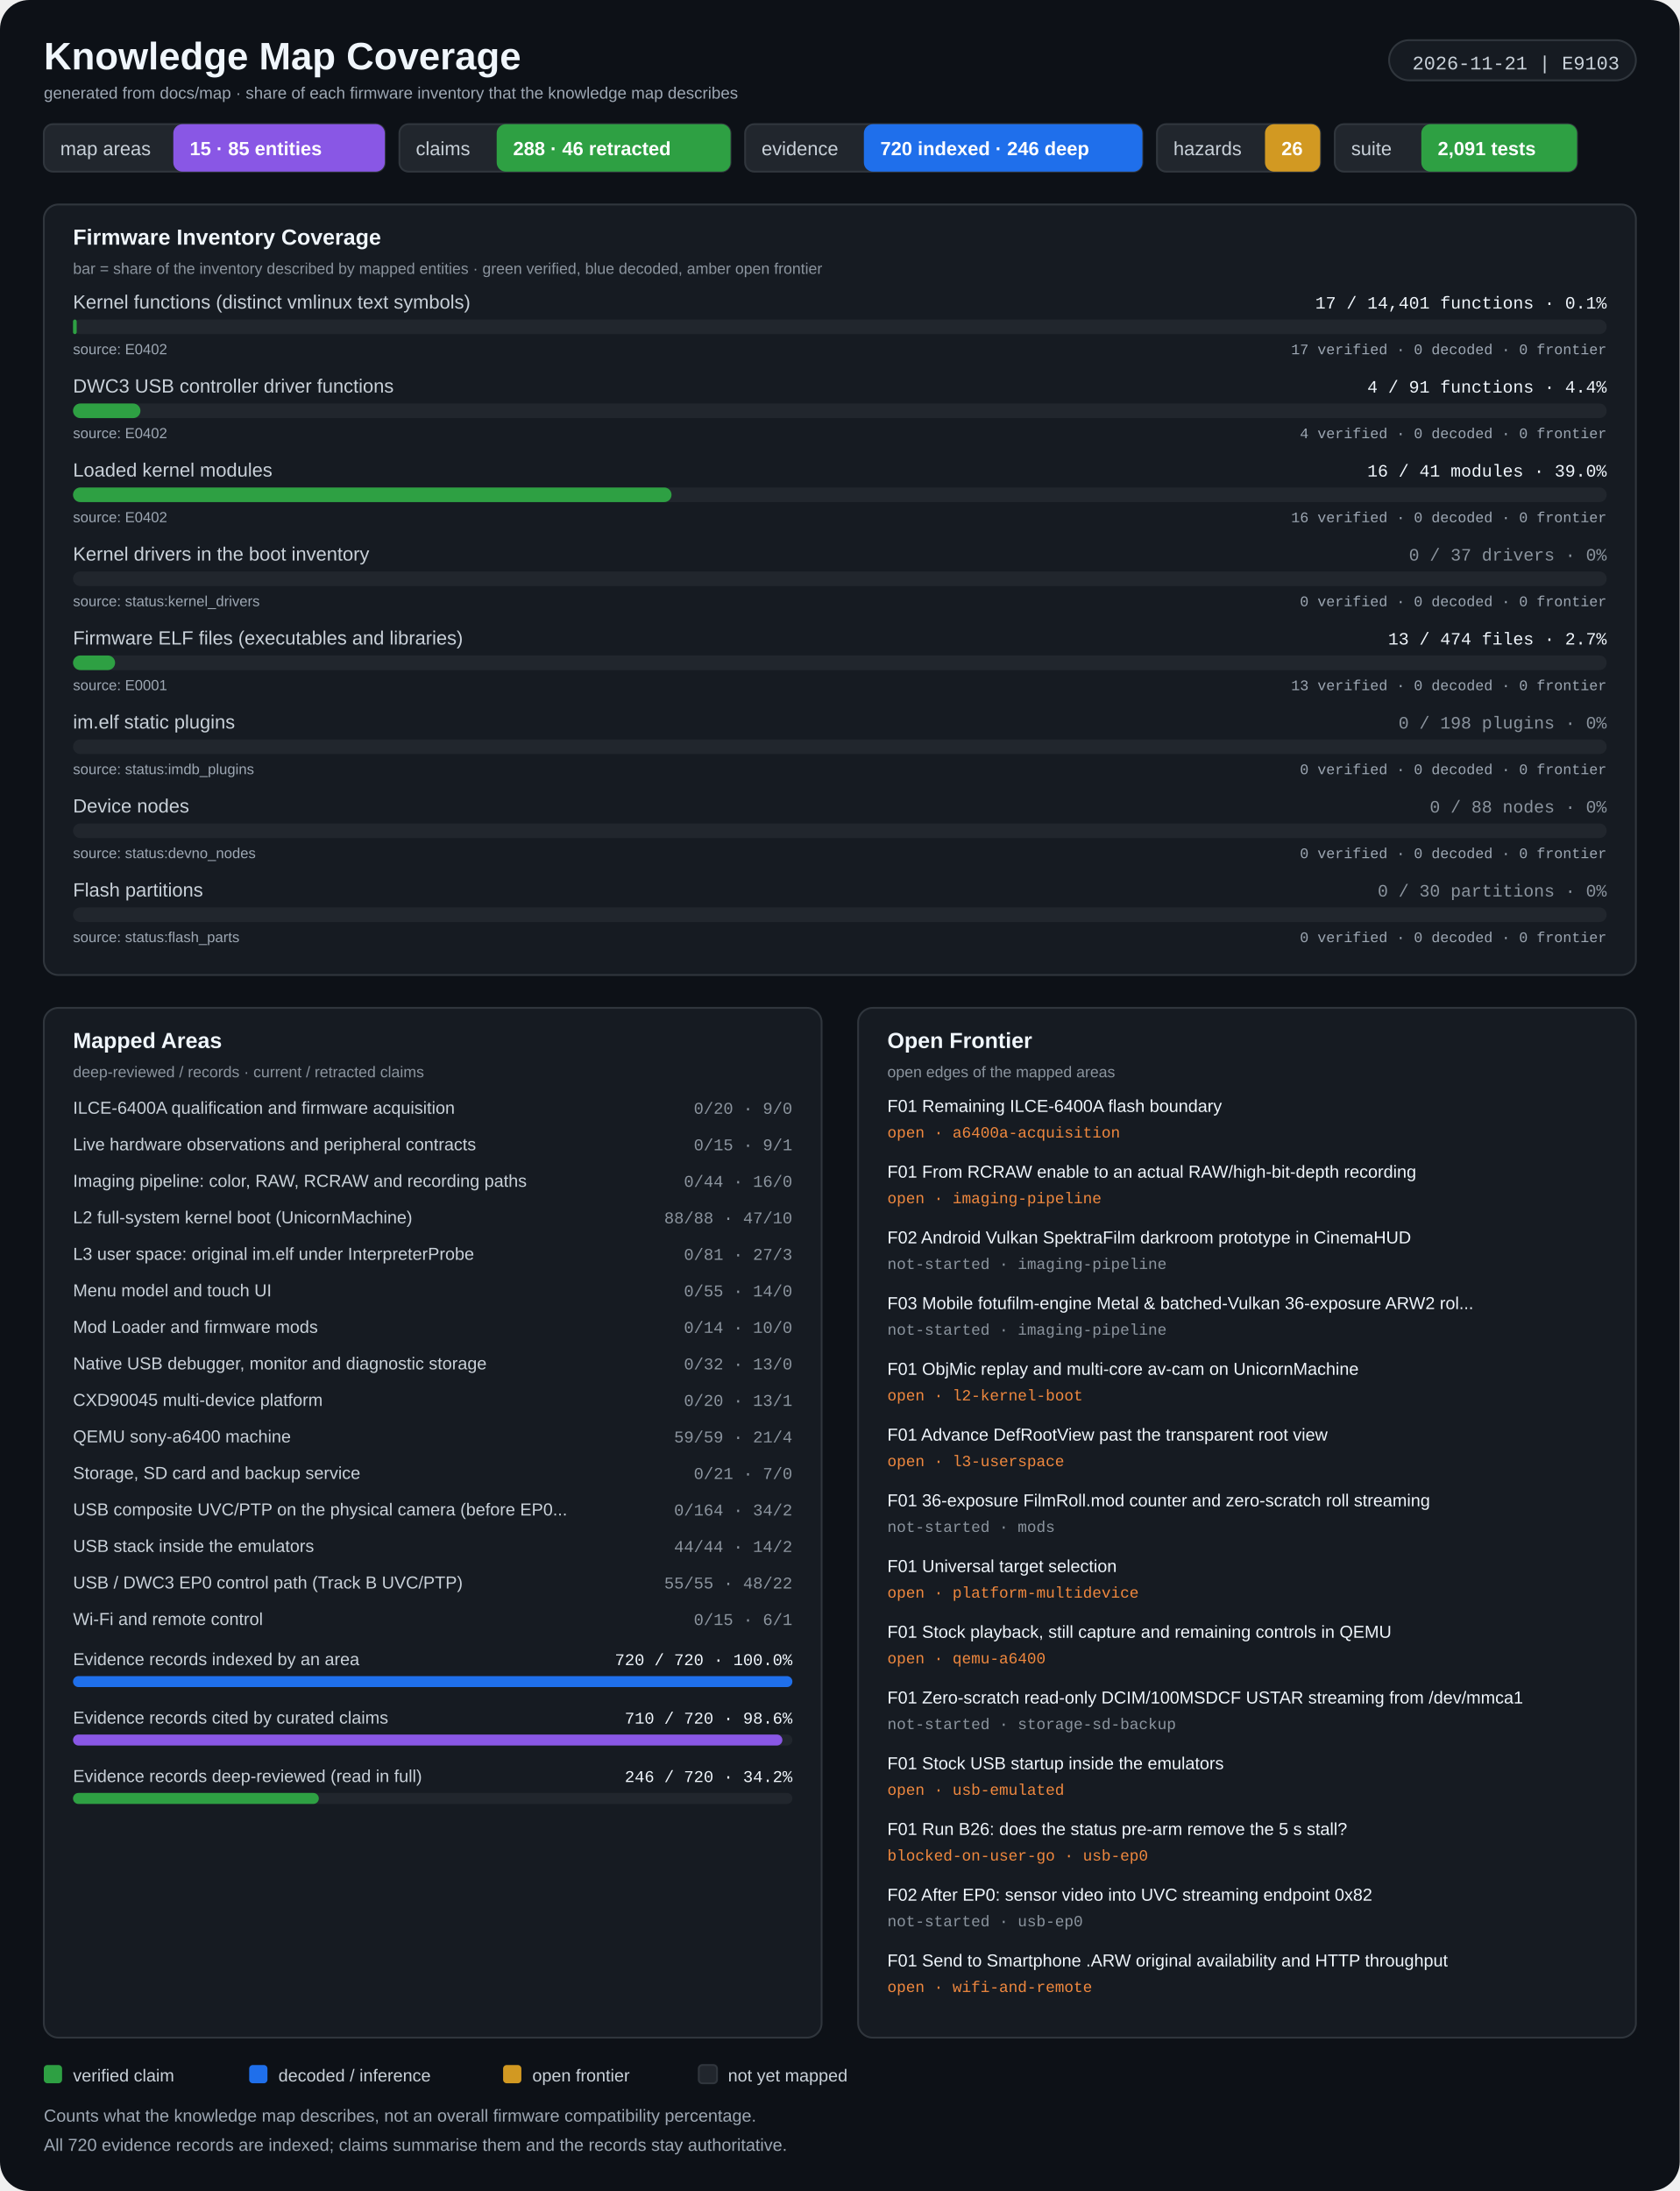
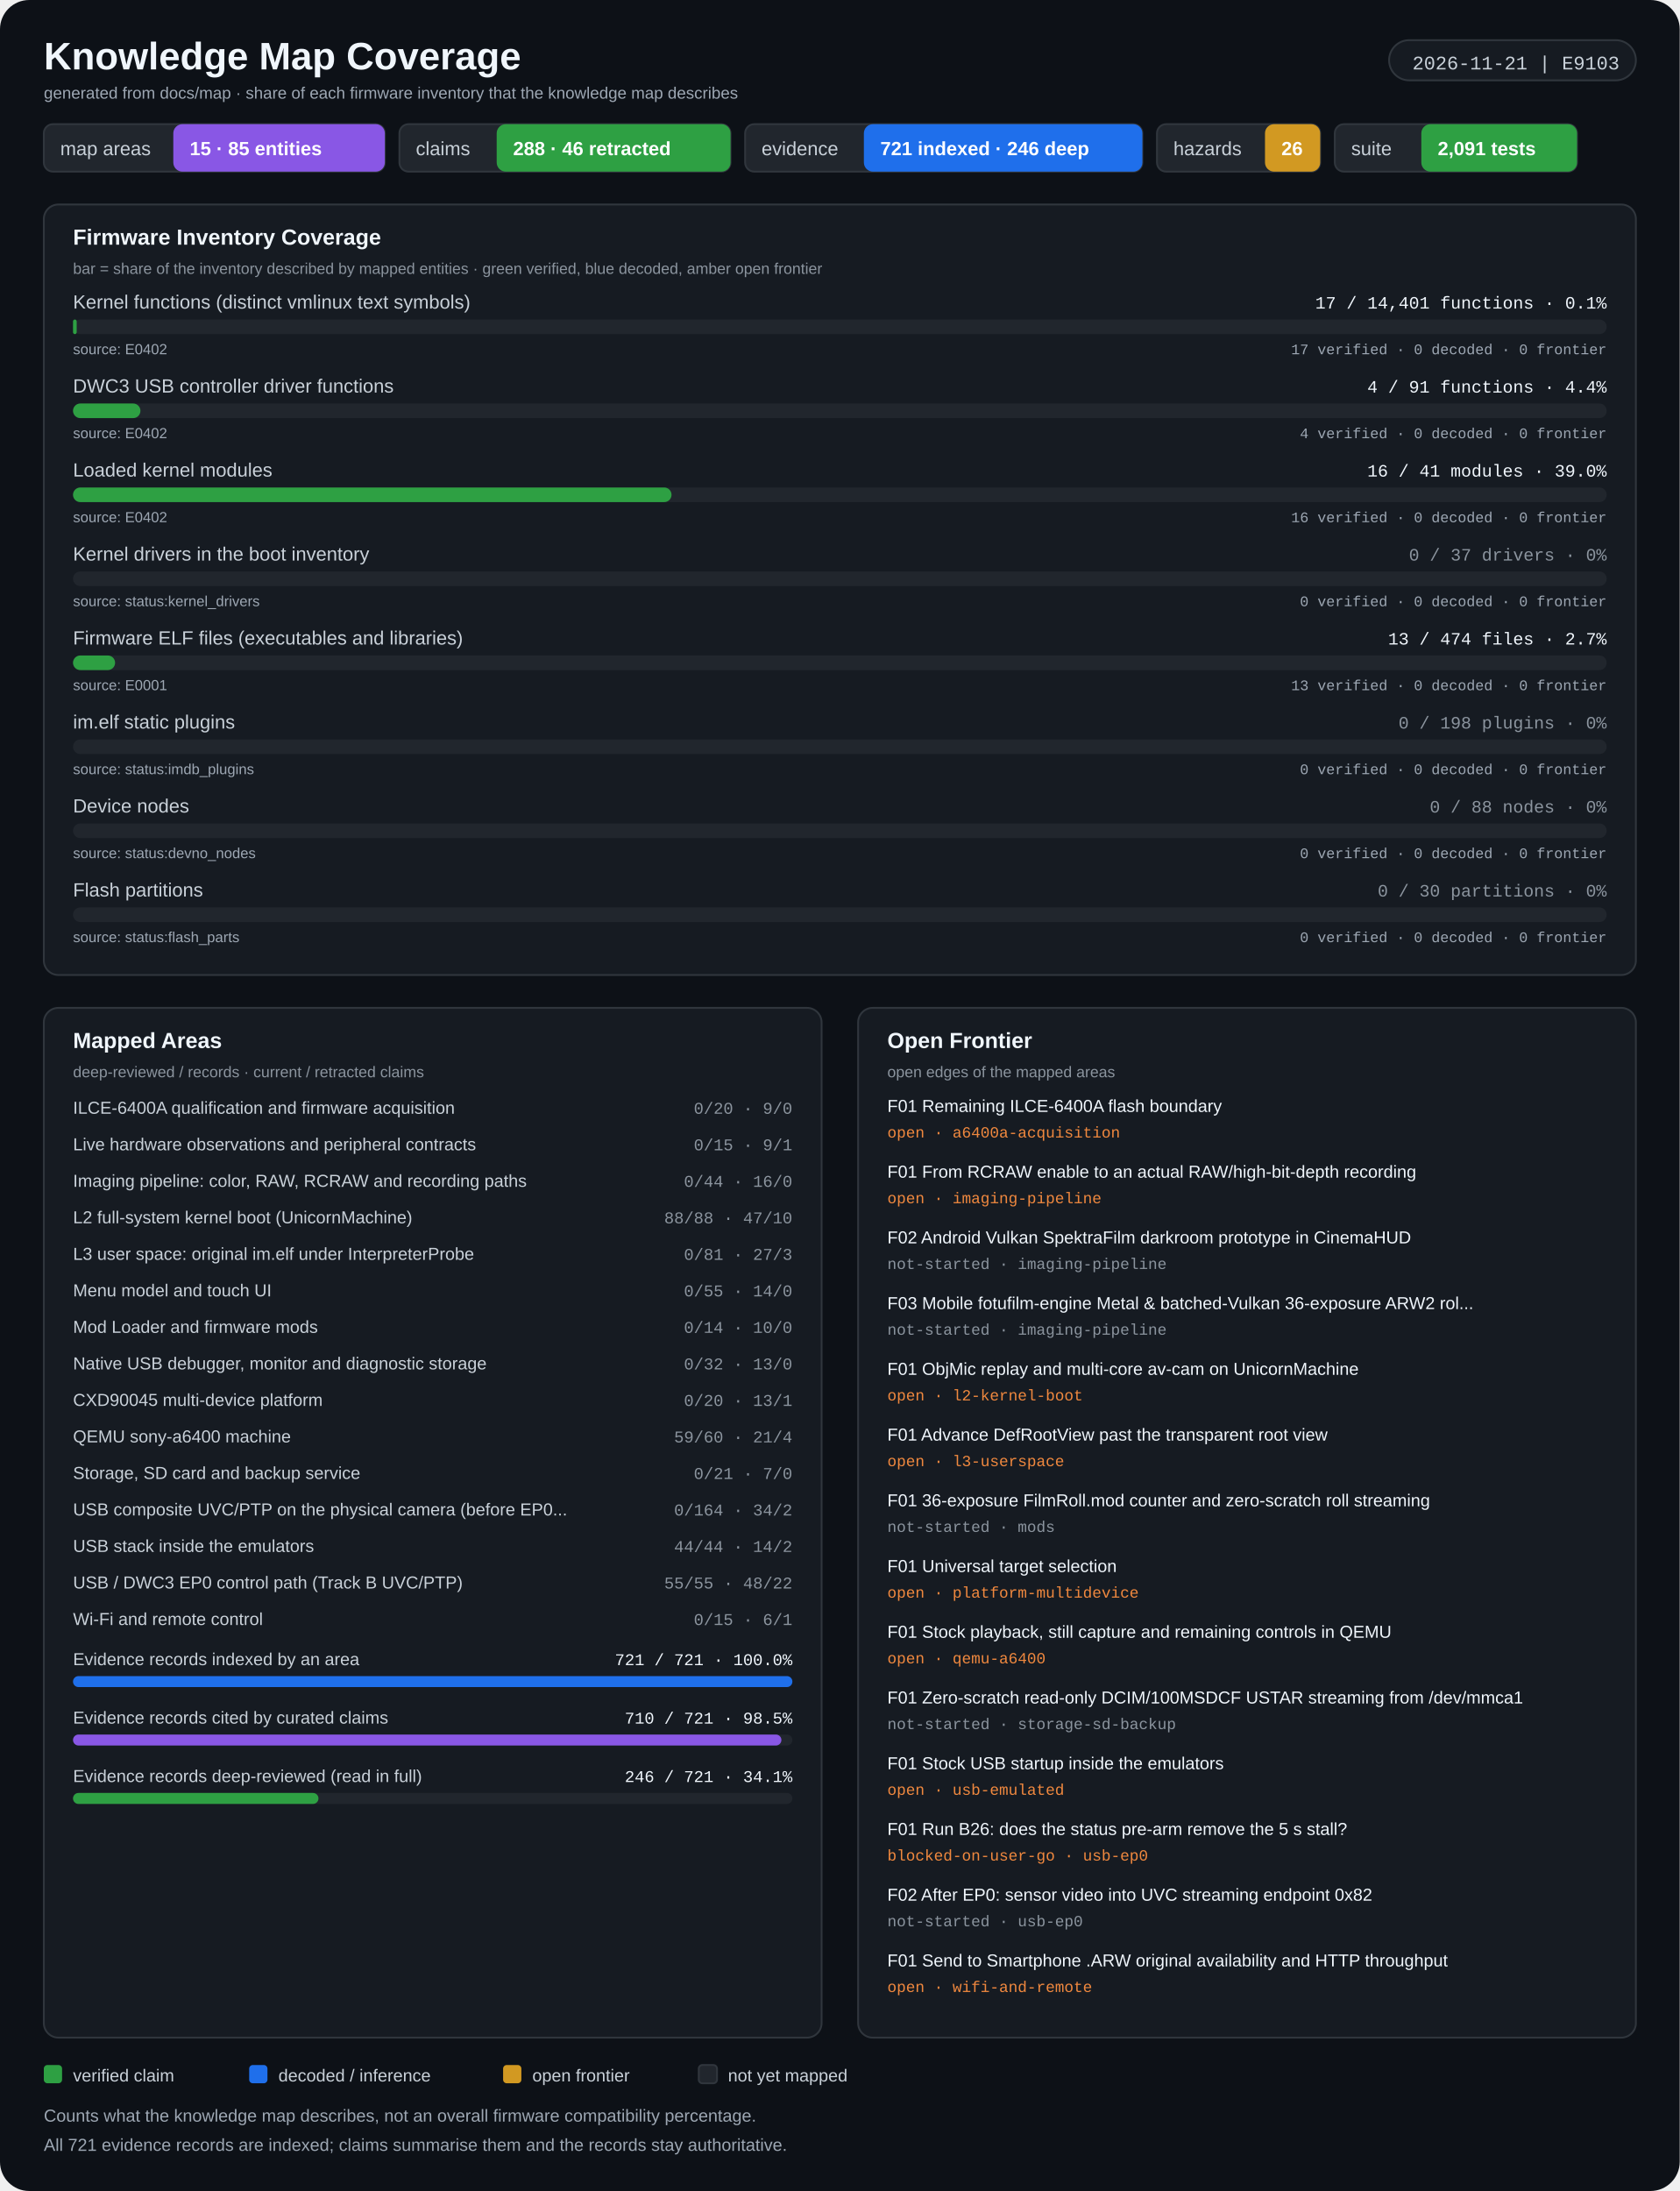
<svg xmlns="http://www.w3.org/2000/svg" width="920" height="1200" viewBox="0 0 920 1200" role="img" aria-labelledby="title desc">
  <rect width="920" height="1200" rx="16" fill="#0d1117" />
  <g>
    <text x="24" y="38" fill="#f0f6fc" font-size="21" font-weight="700" font-family="Segoe UI, Arial, sans-serif" text-anchor="start">Knowledge Map Coverage</text>
    <text x="24" y="54" fill="#9da7b3" font-size="9" font-weight="400" font-family="Segoe UI, Arial, sans-serif" text-anchor="start">generated from docs/map · share of each firmware inventory that the knowledge map describes</text>
    <rect x="760.82" y="22" width="135.18" height="22" rx="11" fill="#161b22" stroke="#30363d" stroke-width="1" />
    <text x="887" y="38" fill="#c9d1d9" font-size="10.5" font-weight="400" font-family="Consolas, 'Courier New', monospace" text-anchor="end">2026-11-21 | E9103</text>
    <rect x="24" y="68" width="186.763" height="26" rx="5" fill="#21262d" stroke="#30363d" stroke-width="1" />
    <rect x="94.92" y="68" width="115.843" height="26" rx="5" fill="#8957e5" />
    <text x="33" y="85" fill="#c9d1d9" font-size="10.5" font-weight="400" font-family="Segoe UI, Arial, sans-serif" text-anchor="start">map areas</text>
    <text x="103.92" y="85" fill="#ffffff" font-size="10.5" font-weight="700" font-family="Segoe UI, Arial, sans-serif" text-anchor="start">15 · 85 entities</text>
    <rect x="218.763" y="68" width="181.354" height="26" rx="5" fill="#21262d" stroke="#30363d" stroke-width="1" />
    <rect x="272.043" y="68" width="128.074" height="26" rx="5" fill="#2ea043" />
    <text x="227.763" y="85" fill="#c9d1d9" font-size="10.5" font-weight="400" font-family="Segoe UI, Arial, sans-serif" text-anchor="start">claims</text>
    <text x="281.043" y="85" fill="#ffffff" font-size="10.5" font-weight="700" font-family="Segoe UI, Arial, sans-serif" text-anchor="start">288 · 46 retracted</text>
    <rect x="408.117" y="68" width="217.574" height="26" rx="5" fill="#21262d" stroke="#30363d" stroke-width="1" />
    <rect x="473.157" y="68" width="152.534" height="26" rx="5" fill="#1f6feb" />
    <text x="417.117" y="85" fill="#c9d1d9" font-size="10.5" font-weight="400" font-family="Segoe UI, Arial, sans-serif" text-anchor="start">evidence</text>
-     <text x="482.157" y="85" fill="#ffffff" font-size="10.5" font-weight="700" font-family="Segoe UI, Arial, sans-serif" text-anchor="start">720 indexed · 246 deep</text>
+     <text x="482.157" y="85" fill="#ffffff" font-size="10.5" font-weight="700" font-family="Segoe UI, Arial, sans-serif" text-anchor="start">721 indexed · 246 deep</text>
    <rect x="633.691" y="68" width="89.39" height="26" rx="5" fill="#21262d" stroke="#30363d" stroke-width="1" />
    <rect x="692.851" y="68" width="30.23" height="26" rx="5" fill="#d29922" />
    <text x="642.691" y="85" fill="#c9d1d9" font-size="10.5" font-weight="400" font-family="Segoe UI, Arial, sans-serif" text-anchor="start">hazards</text>
    <text x="701.851" y="85" fill="#ffffff" font-size="10.5" font-weight="700" font-family="Segoe UI, Arial, sans-serif" text-anchor="start">26</text>
    <rect x="731.082" y="68" width="132.667" height="26" rx="5" fill="#21262d" stroke="#30363d" stroke-width="1" />
    <rect x="778.482" y="68" width="85.267" height="26" rx="5" fill="#2ea043" />
    <text x="740.082" y="85" fill="#c9d1d9" font-size="10.5" font-weight="400" font-family="Segoe UI, Arial, sans-serif" text-anchor="start">suite</text>
    <text x="787.482" y="85" fill="#ffffff" font-size="10.5" font-weight="700" font-family="Segoe UI, Arial, sans-serif" text-anchor="start">2,091 tests</text>
    <rect x="24" y="112" width="872" height="422" rx="8" fill="#161b22" stroke="#30363d" stroke-width="1" />
    <text x="40" y="134" fill="#f0f6fc" font-size="12" font-weight="700" font-family="Segoe UI, Arial, sans-serif" text-anchor="start">Firmware Inventory Coverage</text>
    <text x="40" y="150" fill="#8b949e" font-size="8.5" font-weight="400" font-family="Segoe UI, Arial, sans-serif" text-anchor="start">bar = share of the inventory described by mapped entities · green verified, blue decoded, amber open frontier</text>
    <text x="40" y="169" fill="#c9d1d9" font-size="10.5" font-weight="400" font-family="Segoe UI, Arial, sans-serif" text-anchor="start">Kernel functions (distinct vmlinux text symbols)</text>
    <text x="880" y="169" fill="#f0f6fc" font-size="9.5" font-weight="400" font-family="Consolas, 'Courier New', monospace" text-anchor="end">17 / 14,401 functions · 0.1%</text>
    <rect x="40" y="175" width="840" height="8" rx="4" fill="#21262d" />
    <rect x="40" y="175" width="2" height="8" rx="1" fill="#2ea043" />
    <text x="40" y="194" fill="#9da7b3" font-size="8" font-weight="400" font-family="Segoe UI, Arial, sans-serif" text-anchor="start">source: E0402</text>
    <text x="880" y="194" fill="#9da7b3" font-size="8" font-weight="400" font-family="Consolas, 'Courier New', monospace" text-anchor="end">17 verified · 0 decoded · 0 frontier</text>
    <text x="40" y="215" fill="#c9d1d9" font-size="10.5" font-weight="400" font-family="Segoe UI, Arial, sans-serif" text-anchor="start">DWC3 USB controller driver functions</text>
    <text x="880" y="215" fill="#f0f6fc" font-size="9.5" font-weight="400" font-family="Consolas, 'Courier New', monospace" text-anchor="end">4 / 91 functions · 4.4%</text>
    <rect x="40" y="221" width="840" height="8" rx="4" fill="#21262d" />
    <rect x="40" y="221" width="36.923" height="8" rx="4" fill="#2ea043" />
    <text x="40" y="240" fill="#9da7b3" font-size="8" font-weight="400" font-family="Segoe UI, Arial, sans-serif" text-anchor="start">source: E0402</text>
    <text x="880" y="240" fill="#9da7b3" font-size="8" font-weight="400" font-family="Consolas, 'Courier New', monospace" text-anchor="end">4 verified · 0 decoded · 0 frontier</text>
    <text x="40" y="261" fill="#c9d1d9" font-size="10.5" font-weight="400" font-family="Segoe UI, Arial, sans-serif" text-anchor="start">Loaded kernel modules</text>
    <text x="880" y="261" fill="#f0f6fc" font-size="9.5" font-weight="400" font-family="Consolas, 'Courier New', monospace" text-anchor="end">16 / 41 modules · 39.0%</text>
    <rect x="40" y="267" width="840" height="8" rx="4" fill="#21262d" />
    <rect x="40" y="267" width="327.805" height="8" rx="4" fill="#2ea043" />
    <text x="40" y="286" fill="#9da7b3" font-size="8" font-weight="400" font-family="Segoe UI, Arial, sans-serif" text-anchor="start">source: E0402</text>
    <text x="880" y="286" fill="#9da7b3" font-size="8" font-weight="400" font-family="Consolas, 'Courier New', monospace" text-anchor="end">16 verified · 0 decoded · 0 frontier</text>
    <text x="40" y="307" fill="#c9d1d9" font-size="10.5" font-weight="400" font-family="Segoe UI, Arial, sans-serif" text-anchor="start">Kernel drivers in the boot inventory</text>
    <text x="880" y="307" fill="#8b949e" font-size="9.5" font-weight="400" font-family="Consolas, 'Courier New', monospace" text-anchor="end">0 / 37 drivers · 0%</text>
    <rect x="40" y="313" width="840" height="8" rx="4" fill="#21262d" />
    <text x="40" y="332" fill="#9da7b3" font-size="8" font-weight="400" font-family="Segoe UI, Arial, sans-serif" text-anchor="start">source: status:kernel_drivers</text>
    <text x="880" y="332" fill="#9da7b3" font-size="8" font-weight="400" font-family="Consolas, 'Courier New', monospace" text-anchor="end">0 verified · 0 decoded · 0 frontier</text>
    <text x="40" y="353" fill="#c9d1d9" font-size="10.5" font-weight="400" font-family="Segoe UI, Arial, sans-serif" text-anchor="start">Firmware ELF files (executables and libraries)</text>
    <text x="880" y="353" fill="#f0f6fc" font-size="9.5" font-weight="400" font-family="Consolas, 'Courier New', monospace" text-anchor="end">13 / 474 files · 2.7%</text>
    <rect x="40" y="359" width="840" height="8" rx="4" fill="#21262d" />
    <rect x="40" y="359" width="23.038" height="8" rx="4" fill="#2ea043" />
    <text x="40" y="378" fill="#9da7b3" font-size="8" font-weight="400" font-family="Segoe UI, Arial, sans-serif" text-anchor="start">source: E0001</text>
    <text x="880" y="378" fill="#9da7b3" font-size="8" font-weight="400" font-family="Consolas, 'Courier New', monospace" text-anchor="end">13 verified · 0 decoded · 0 frontier</text>
    <text x="40" y="399" fill="#c9d1d9" font-size="10.5" font-weight="400" font-family="Segoe UI, Arial, sans-serif" text-anchor="start">im.elf static plugins</text>
    <text x="880" y="399" fill="#8b949e" font-size="9.5" font-weight="400" font-family="Consolas, 'Courier New', monospace" text-anchor="end">0 / 198 plugins · 0%</text>
    <rect x="40" y="405" width="840" height="8" rx="4" fill="#21262d" />
    <text x="40" y="424" fill="#9da7b3" font-size="8" font-weight="400" font-family="Segoe UI, Arial, sans-serif" text-anchor="start">source: status:imdb_plugins</text>
    <text x="880" y="424" fill="#9da7b3" font-size="8" font-weight="400" font-family="Consolas, 'Courier New', monospace" text-anchor="end">0 verified · 0 decoded · 0 frontier</text>
    <text x="40" y="445" fill="#c9d1d9" font-size="10.5" font-weight="400" font-family="Segoe UI, Arial, sans-serif" text-anchor="start">Device nodes</text>
    <text x="880" y="445" fill="#8b949e" font-size="9.5" font-weight="400" font-family="Consolas, 'Courier New', monospace" text-anchor="end">0 / 88 nodes · 0%</text>
    <rect x="40" y="451" width="840" height="8" rx="4" fill="#21262d" />
    <text x="40" y="470" fill="#9da7b3" font-size="8" font-weight="400" font-family="Segoe UI, Arial, sans-serif" text-anchor="start">source: status:devno_nodes</text>
    <text x="880" y="470" fill="#9da7b3" font-size="8" font-weight="400" font-family="Consolas, 'Courier New', monospace" text-anchor="end">0 verified · 0 decoded · 0 frontier</text>
    <text x="40" y="491" fill="#c9d1d9" font-size="10.5" font-weight="400" font-family="Segoe UI, Arial, sans-serif" text-anchor="start">Flash partitions</text>
    <text x="880" y="491" fill="#8b949e" font-size="9.5" font-weight="400" font-family="Consolas, 'Courier New', monospace" text-anchor="end">0 / 30 partitions · 0%</text>
    <rect x="40" y="497" width="840" height="8" rx="4" fill="#21262d" />
    <text x="40" y="516" fill="#9da7b3" font-size="8" font-weight="400" font-family="Segoe UI, Arial, sans-serif" text-anchor="start">source: status:flash_parts</text>
    <text x="880" y="516" fill="#9da7b3" font-size="8" font-weight="400" font-family="Consolas, 'Courier New', monospace" text-anchor="end">0 verified · 0 decoded · 0 frontier</text>
    <rect x="24" y="552" width="426" height="564" rx="8" fill="#161b22" stroke="#30363d" stroke-width="1" />
    <rect x="470" y="552" width="426" height="564" rx="8" fill="#161b22" stroke="#30363d" stroke-width="1" />
    <text x="40" y="574" fill="#f0f6fc" font-size="12" font-weight="700" font-family="Segoe UI, Arial, sans-serif" text-anchor="start">Mapped Areas</text>
    <text x="40" y="590" fill="#8b949e" font-size="8.5" font-weight="400" font-family="Segoe UI, Arial, sans-serif" text-anchor="start">deep-reviewed / records · current / retracted claims</text>
    <text x="486" y="574" fill="#f0f6fc" font-size="12" font-weight="700" font-family="Segoe UI, Arial, sans-serif" text-anchor="start">Open Frontier</text>
    <text x="486" y="590" fill="#8b949e" font-size="8.5" font-weight="400" font-family="Segoe UI, Arial, sans-serif" text-anchor="start">open edges of the mapped areas</text>
    <text x="40" y="610" fill="#c9d1d9" font-size="9.5" font-weight="400" font-family="Segoe UI, Arial, sans-serif" text-anchor="start">ILCE-6400A qualification and firmware acquisition</text>
    <text x="434" y="610" fill="#8b949e" font-size="9" font-weight="400" font-family="Consolas, 'Courier New', monospace" text-anchor="end">0/20 · 9/0</text>
    <text x="40" y="630" fill="#c9d1d9" font-size="9.5" font-weight="400" font-family="Segoe UI, Arial, sans-serif" text-anchor="start">Live hardware observations and peripheral contracts</text>
    <text x="434" y="630" fill="#8b949e" font-size="9" font-weight="400" font-family="Consolas, 'Courier New', monospace" text-anchor="end">0/15 · 9/1</text>
    <text x="40" y="650" fill="#c9d1d9" font-size="9.5" font-weight="400" font-family="Segoe UI, Arial, sans-serif" text-anchor="start">Imaging pipeline: color, RAW, RCRAW and recording paths</text>
    <text x="434" y="650" fill="#8b949e" font-size="9" font-weight="400" font-family="Consolas, 'Courier New', monospace" text-anchor="end">0/44 · 16/0</text>
    <text x="40" y="670" fill="#c9d1d9" font-size="9.5" font-weight="400" font-family="Segoe UI, Arial, sans-serif" text-anchor="start">L2 full-system kernel boot (UnicornMachine)</text>
    <text x="434" y="670" fill="#8b949e" font-size="9" font-weight="400" font-family="Consolas, 'Courier New', monospace" text-anchor="end">88/88 · 47/10</text>
    <text x="40" y="690" fill="#c9d1d9" font-size="9.5" font-weight="400" font-family="Segoe UI, Arial, sans-serif" text-anchor="start">L3 user space: original im.elf under InterpreterProbe</text>
    <text x="434" y="690" fill="#8b949e" font-size="9" font-weight="400" font-family="Consolas, 'Courier New', monospace" text-anchor="end">0/81 · 27/3</text>
    <text x="40" y="710" fill="#c9d1d9" font-size="9.5" font-weight="400" font-family="Segoe UI, Arial, sans-serif" text-anchor="start">Menu model and touch UI</text>
    <text x="434" y="710" fill="#8b949e" font-size="9" font-weight="400" font-family="Consolas, 'Courier New', monospace" text-anchor="end">0/55 · 14/0</text>
    <text x="40" y="730" fill="#c9d1d9" font-size="9.5" font-weight="400" font-family="Segoe UI, Arial, sans-serif" text-anchor="start">Mod Loader and firmware mods</text>
    <text x="434" y="730" fill="#8b949e" font-size="9" font-weight="400" font-family="Consolas, 'Courier New', monospace" text-anchor="end">0/14 · 10/0</text>
    <text x="40" y="750" fill="#c9d1d9" font-size="9.5" font-weight="400" font-family="Segoe UI, Arial, sans-serif" text-anchor="start">Native USB debugger, monitor and diagnostic storage</text>
    <text x="434" y="750" fill="#8b949e" font-size="9" font-weight="400" font-family="Consolas, 'Courier New', monospace" text-anchor="end">0/32 · 13/0</text>
    <text x="40" y="770" fill="#c9d1d9" font-size="9.5" font-weight="400" font-family="Segoe UI, Arial, sans-serif" text-anchor="start">CXD90045 multi-device platform</text>
    <text x="434" y="770" fill="#8b949e" font-size="9" font-weight="400" font-family="Consolas, 'Courier New', monospace" text-anchor="end">0/20 · 13/1</text>
    <text x="40" y="790" fill="#c9d1d9" font-size="9.5" font-weight="400" font-family="Segoe UI, Arial, sans-serif" text-anchor="start">QEMU sony-a6400 machine</text>
-     <text x="434" y="790" fill="#8b949e" font-size="9" font-weight="400" font-family="Consolas, 'Courier New', monospace" text-anchor="end">59/59 · 21/4</text>
+     <text x="434" y="790" fill="#8b949e" font-size="9" font-weight="400" font-family="Consolas, 'Courier New', monospace" text-anchor="end">59/60 · 21/4</text>
    <text x="40" y="810" fill="#c9d1d9" font-size="9.5" font-weight="400" font-family="Segoe UI, Arial, sans-serif" text-anchor="start">Storage, SD card and backup service</text>
    <text x="434" y="810" fill="#8b949e" font-size="9" font-weight="400" font-family="Consolas, 'Courier New', monospace" text-anchor="end">0/21 · 7/0</text>
    <text x="40" y="830" fill="#c9d1d9" font-size="9.5" font-weight="400" font-family="Segoe UI, Arial, sans-serif" text-anchor="start">USB composite UVC/PTP on the physical camera (before EP0...</text>
    <text x="434" y="830" fill="#8b949e" font-size="9" font-weight="400" font-family="Consolas, 'Courier New', monospace" text-anchor="end">0/164 · 34/2</text>
    <text x="40" y="850" fill="#c9d1d9" font-size="9.5" font-weight="400" font-family="Segoe UI, Arial, sans-serif" text-anchor="start">USB stack inside the emulators</text>
    <text x="434" y="850" fill="#8b949e" font-size="9" font-weight="400" font-family="Consolas, 'Courier New', monospace" text-anchor="end">44/44 · 14/2</text>
    <text x="40" y="870" fill="#c9d1d9" font-size="9.5" font-weight="400" font-family="Segoe UI, Arial, sans-serif" text-anchor="start">USB / DWC3 EP0 control path (Track B UVC/PTP)</text>
    <text x="434" y="870" fill="#8b949e" font-size="9" font-weight="400" font-family="Consolas, 'Courier New', monospace" text-anchor="end">55/55 · 48/22</text>
    <text x="40" y="890" fill="#c9d1d9" font-size="9.5" font-weight="400" font-family="Segoe UI, Arial, sans-serif" text-anchor="start">Wi-Fi and remote control</text>
    <text x="434" y="890" fill="#8b949e" font-size="9" font-weight="400" font-family="Consolas, 'Courier New', monospace" text-anchor="end">0/15 · 6/1</text>
    <text x="40" y="912" fill="#c9d1d9" font-size="9.5" font-weight="400" font-family="Segoe UI, Arial, sans-serif" text-anchor="start">Evidence records indexed by an area</text>
-     <text x="434" y="912" fill="#f0f6fc" font-size="9" font-weight="400" font-family="Consolas, 'Courier New', monospace" text-anchor="end">720 / 720 · 100.0%</text>
+     <text x="434" y="912" fill="#f0f6fc" font-size="9" font-weight="400" font-family="Consolas, 'Courier New', monospace" text-anchor="end">721 / 721 · 100.0%</text>
    <rect x="40" y="918" width="394" height="6" rx="3" fill="#21262d" />
    <rect x="40" y="918" width="394" height="6" rx="3" fill="#1f6feb" />
    <text x="40" y="944" fill="#c9d1d9" font-size="9.5" font-weight="400" font-family="Segoe UI, Arial, sans-serif" text-anchor="start">Evidence records cited by curated claims</text>
-     <text x="434" y="944" fill="#f0f6fc" font-size="9" font-weight="400" font-family="Consolas, 'Courier New', monospace" text-anchor="end">710 / 720 · 98.6%</text>
+     <text x="434" y="944" fill="#f0f6fc" font-size="9" font-weight="400" font-family="Consolas, 'Courier New', monospace" text-anchor="end">710 / 721 · 98.5%</text>
    <rect x="40" y="950" width="394" height="6" rx="3" fill="#21262d" />
-     <rect x="40" y="950" width="388.528" height="6" rx="3" fill="#8957e5" />
+     <rect x="40" y="950" width="387.989" height="6" rx="3" fill="#8957e5" />
    <text x="40" y="976" fill="#c9d1d9" font-size="9.5" font-weight="400" font-family="Segoe UI, Arial, sans-serif" text-anchor="start">Evidence records deep-reviewed (read in full)</text>
-     <text x="434" y="976" fill="#f0f6fc" font-size="9" font-weight="400" font-family="Consolas, 'Courier New', monospace" text-anchor="end">246 / 720 · 34.2%</text>
+     <text x="434" y="976" fill="#f0f6fc" font-size="9" font-weight="400" font-family="Consolas, 'Courier New', monospace" text-anchor="end">246 / 721 · 34.1%</text>
    <rect x="40" y="982" width="394" height="6" rx="3" fill="#21262d" />
-     <rect x="40" y="982" width="134.617" height="6" rx="3" fill="#2ea043" />
+     <rect x="40" y="982" width="134.43" height="6" rx="3" fill="#2ea043" />
    <text x="486" y="609" fill="#f0f6fc" font-size="9.5" font-weight="400" font-family="Segoe UI, Arial, sans-serif" text-anchor="start">F01  Remaining ILCE-6400A flash boundary</text>
    <text x="486" y="623" fill="#f0883e" font-size="8.5" font-weight="400" font-family="Consolas, 'Courier New', monospace" text-anchor="start">open · a6400a-acquisition</text>
    <text x="486" y="645" fill="#f0f6fc" font-size="9.5" font-weight="400" font-family="Segoe UI, Arial, sans-serif" text-anchor="start">F01  From RCRAW enable to an actual RAW/high-bit-depth recording</text>
    <text x="486" y="659" fill="#f0883e" font-size="8.5" font-weight="400" font-family="Consolas, 'Courier New', monospace" text-anchor="start">open · imaging-pipeline</text>
    <text x="486" y="681" fill="#f0f6fc" font-size="9.5" font-weight="400" font-family="Segoe UI, Arial, sans-serif" text-anchor="start">F02  Android Vulkan SpektraFilm darkroom prototype in CinemaHUD</text>
    <text x="486" y="695" fill="#8b949e" font-size="8.5" font-weight="400" font-family="Consolas, 'Courier New', monospace" text-anchor="start">not-started · imaging-pipeline</text>
    <text x="486" y="717" fill="#f0f6fc" font-size="9.5" font-weight="400" font-family="Segoe UI, Arial, sans-serif" text-anchor="start">F03  Mobile fotufilm-engine Metal &amp; batched-Vulkan 36-exposure ARW2 rol...</text>
    <text x="486" y="731" fill="#8b949e" font-size="8.5" font-weight="400" font-family="Consolas, 'Courier New', monospace" text-anchor="start">not-started · imaging-pipeline</text>
    <text x="486" y="753" fill="#f0f6fc" font-size="9.5" font-weight="400" font-family="Segoe UI, Arial, sans-serif" text-anchor="start">F01  ObjMic replay and multi-core av-cam on UnicornMachine</text>
    <text x="486" y="767" fill="#f0883e" font-size="8.5" font-weight="400" font-family="Consolas, 'Courier New', monospace" text-anchor="start">open · l2-kernel-boot</text>
    <text x="486" y="789" fill="#f0f6fc" font-size="9.5" font-weight="400" font-family="Segoe UI, Arial, sans-serif" text-anchor="start">F01  Advance DefRootView past the transparent root view</text>
    <text x="486" y="803" fill="#f0883e" font-size="8.5" font-weight="400" font-family="Consolas, 'Courier New', monospace" text-anchor="start">open · l3-userspace</text>
    <text x="486" y="825" fill="#f0f6fc" font-size="9.5" font-weight="400" font-family="Segoe UI, Arial, sans-serif" text-anchor="start">F01  36-exposure FilmRoll.mod counter and zero-scratch roll streaming</text>
    <text x="486" y="839" fill="#8b949e" font-size="8.5" font-weight="400" font-family="Consolas, 'Courier New', monospace" text-anchor="start">not-started · mods</text>
    <text x="486" y="861" fill="#f0f6fc" font-size="9.5" font-weight="400" font-family="Segoe UI, Arial, sans-serif" text-anchor="start">F01  Universal target selection</text>
    <text x="486" y="875" fill="#f0883e" font-size="8.5" font-weight="400" font-family="Consolas, 'Courier New', monospace" text-anchor="start">open · platform-multidevice</text>
    <text x="486" y="897" fill="#f0f6fc" font-size="9.5" font-weight="400" font-family="Segoe UI, Arial, sans-serif" text-anchor="start">F01  Stock playback, still capture and remaining controls in QEMU</text>
    <text x="486" y="911" fill="#f0883e" font-size="8.5" font-weight="400" font-family="Consolas, 'Courier New', monospace" text-anchor="start">open · qemu-a6400</text>
    <text x="486" y="933" fill="#f0f6fc" font-size="9.5" font-weight="400" font-family="Segoe UI, Arial, sans-serif" text-anchor="start">F01  Zero-scratch read-only DCIM/100MSDCF USTAR streaming from /dev/mmca1</text>
    <text x="486" y="947" fill="#8b949e" font-size="8.5" font-weight="400" font-family="Consolas, 'Courier New', monospace" text-anchor="start">not-started · storage-sd-backup</text>
    <text x="486" y="969" fill="#f0f6fc" font-size="9.5" font-weight="400" font-family="Segoe UI, Arial, sans-serif" text-anchor="start">F01  Stock USB startup inside the emulators</text>
    <text x="486" y="983" fill="#f0883e" font-size="8.5" font-weight="400" font-family="Consolas, 'Courier New', monospace" text-anchor="start">open · usb-emulated</text>
    <text x="486" y="1005" fill="#f0f6fc" font-size="9.5" font-weight="400" font-family="Segoe UI, Arial, sans-serif" text-anchor="start">F01  Run B26: does the status pre-arm remove the 5 s stall?</text>
    <text x="486" y="1019" fill="#f0883e" font-size="8.5" font-weight="400" font-family="Consolas, 'Courier New', monospace" text-anchor="start">blocked-on-user-go · usb-ep0</text>
    <text x="486" y="1041" fill="#f0f6fc" font-size="9.5" font-weight="400" font-family="Segoe UI, Arial, sans-serif" text-anchor="start">F02  After EP0: sensor video into UVC streaming endpoint 0x82</text>
    <text x="486" y="1055" fill="#8b949e" font-size="8.5" font-weight="400" font-family="Consolas, 'Courier New', monospace" text-anchor="start">not-started · usb-ep0</text>
    <text x="486" y="1077" fill="#f0f6fc" font-size="9.5" font-weight="400" font-family="Segoe UI, Arial, sans-serif" text-anchor="start">F01  Send to Smartphone .ARW original availability and HTTP throughput</text>
    <text x="486" y="1091" fill="#f0883e" font-size="8.5" font-weight="400" font-family="Consolas, 'Courier New', monospace" text-anchor="start">open · wifi-and-remote</text>
    <rect x="24" y="1131" width="10" height="10" rx="2" fill="#2ea043" />
    <text x="40" y="1140" fill="#c9d1d9" font-size="9.5" font-weight="400" font-family="Segoe UI, Arial, sans-serif" text-anchor="start">verified claim</text>
    <rect x="136.48" y="1131" width="10" height="10" rx="2" fill="#1f6feb" />
    <text x="152.48" y="1140" fill="#c9d1d9" font-size="9.5" font-weight="400" font-family="Segoe UI, Arial, sans-serif" text-anchor="start">decoded / inference</text>
    <rect x="275.56" y="1131" width="10" height="10" rx="2" fill="#d29922" />
    <text x="291.56" y="1140" fill="#c9d1d9" font-size="9.5" font-weight="400" font-family="Segoe UI, Arial, sans-serif" text-anchor="start">open frontier</text>
    <rect x="382.72" y="1131" width="10" height="10" rx="2" fill="#21262d" stroke="#30363d" stroke-width="1" />
    <text x="398.72" y="1140" fill="#c9d1d9" font-size="9.5" font-weight="400" font-family="Segoe UI, Arial, sans-serif" text-anchor="start">not yet mapped</text>
    <text x="24" y="1162" fill="#9da7b3" font-size="9.5" font-weight="400" font-family="Segoe UI, Arial, sans-serif" text-anchor="start">Counts what the knowledge map describes, not an overall firmware compatibility percentage.</text>
-     <text x="24" y="1178" fill="#9da7b3" font-size="9.5" font-weight="400" font-family="Segoe UI, Arial, sans-serif" text-anchor="start">All 720 evidence records are indexed; claims summarise them and the records stay authoritative.</text>
+     <text x="24" y="1178" fill="#9da7b3" font-size="9.5" font-weight="400" font-family="Segoe UI, Arial, sans-serif" text-anchor="start">All 721 evidence records are indexed; claims summarise them and the records stay authoritative.</text>
  </g>
</svg>
